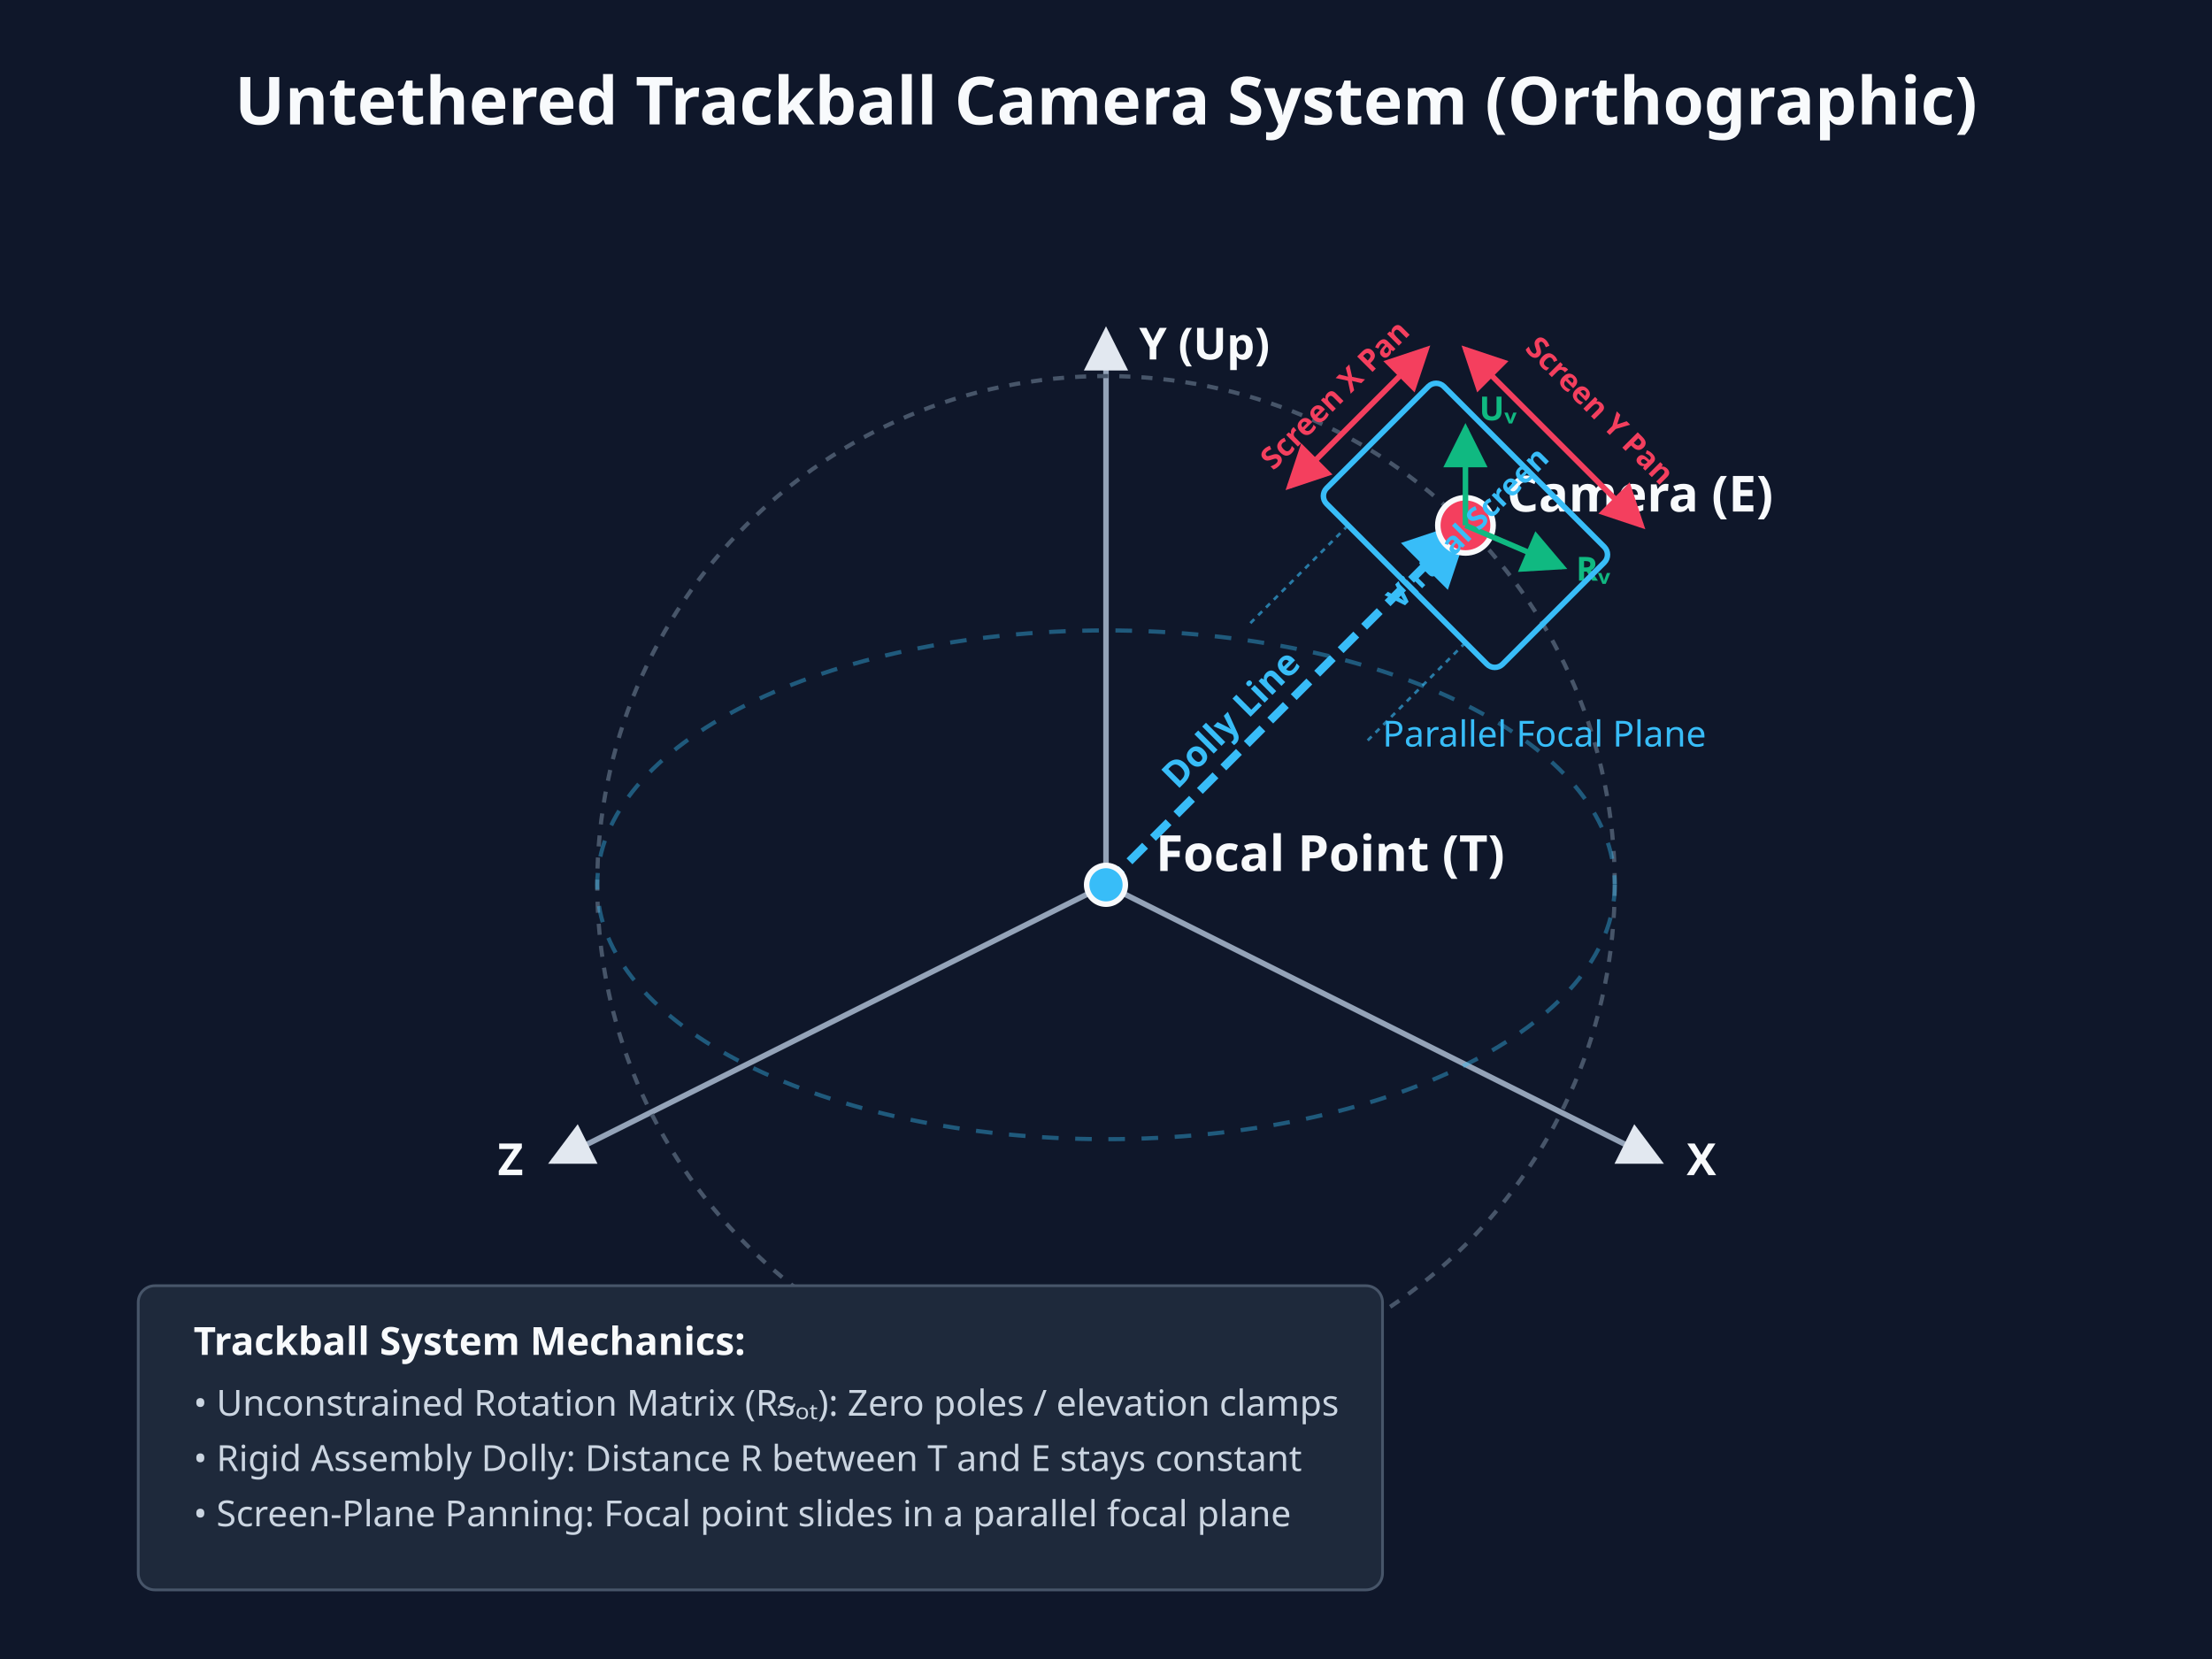
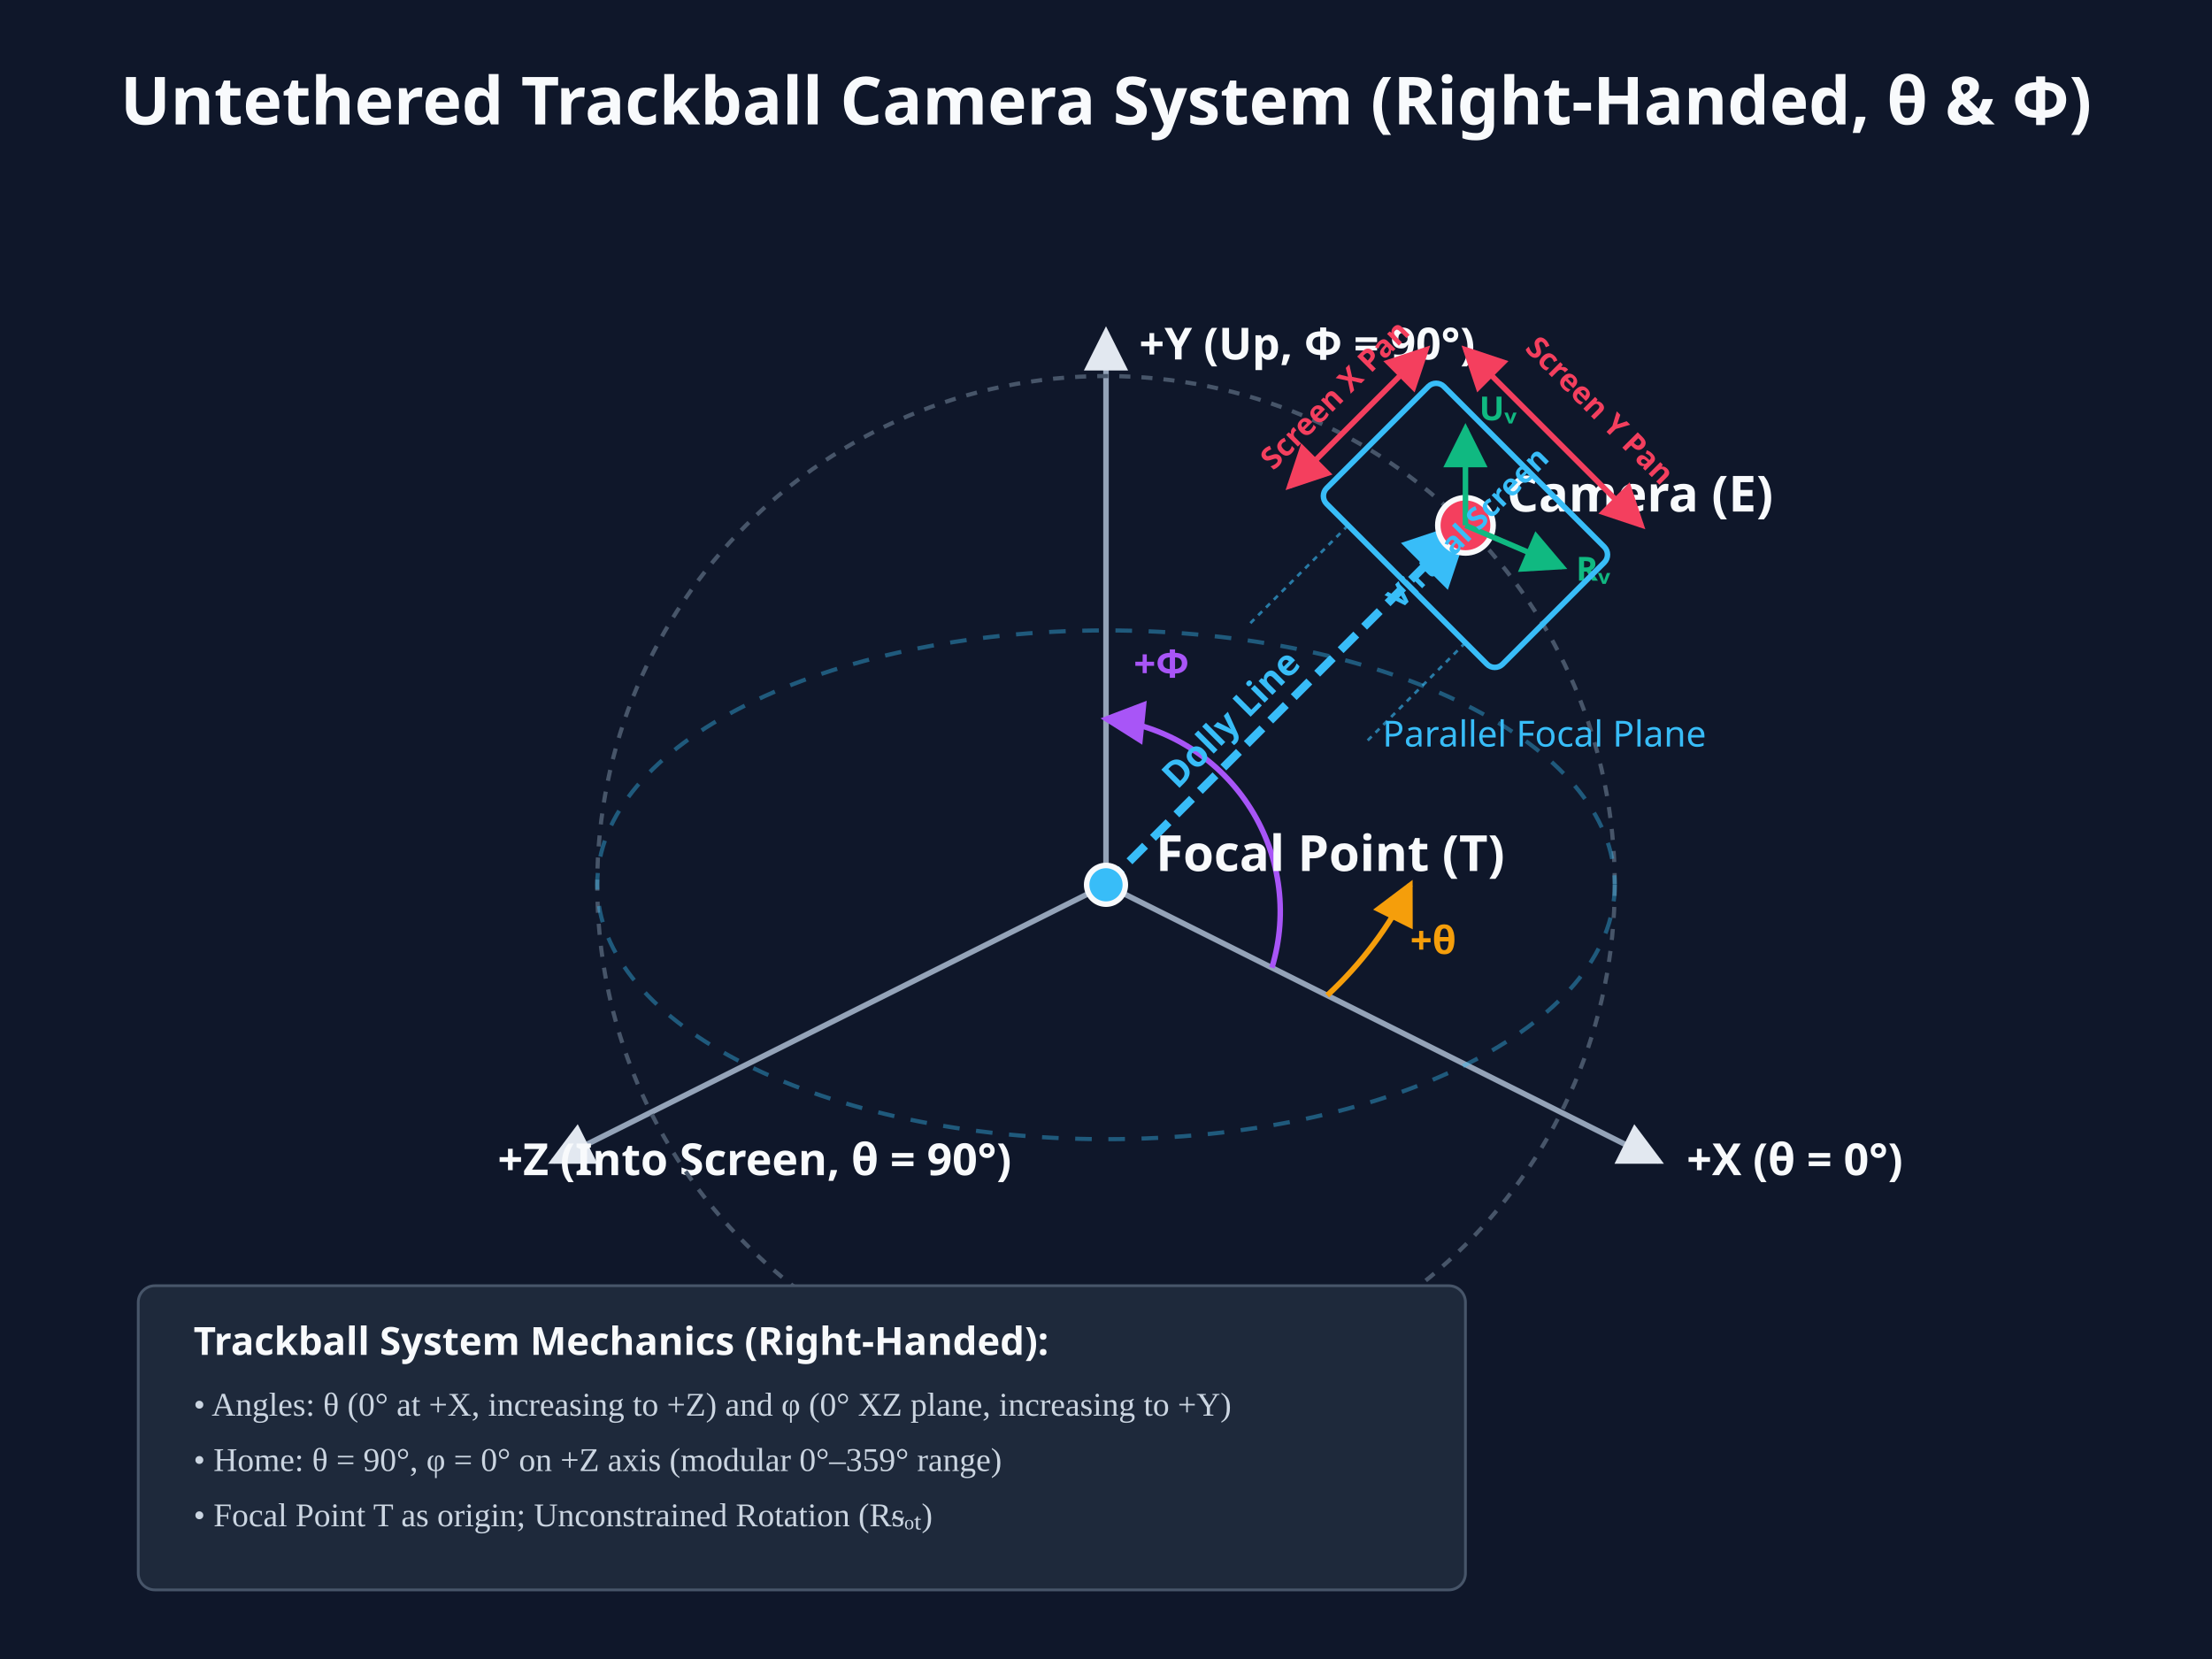
- <svg xmlns="http://www.w3.org/2000/svg" viewBox="0 0 800 600" width="800" height="600">
+ <svg xmlns="http://www.w3.org/2000/svg" width="800" height="600" viewBox="0 0 800 600">
  <defs>
-     <marker id="arrow" markerWidth="8" markerHeight="8" refX="7" refY="4" orient="auto">
-       <path d="M0,0 L8,4 L0,8 Z" fill="#e2e8f0" />
+     <marker id="a" markerHeight="8" markerWidth="8" orient="auto" refX="7" refY="4">
+       <path fill="#e2e8f0" d="m0 0 8 4-8 4Z" />
    </marker>
-     <marker id="arrow-cyan" markerWidth="8" markerHeight="8" refX="7" refY="4" orient="auto">
-       <path d="M0,0 L8,4 L0,8 Z" fill="#38bdf8" />
+     <marker id="b" markerHeight="8" markerWidth="8" orient="auto" refX="7" refY="4">
+       <path fill="#f59e0b" d="m0 0 8 4-8 4Z" />
    </marker>
-     <marker id="arrow-rose" markerWidth="8" markerHeight="8" refX="7" refY="4" orient="auto">
-       <path d="M0,0 L8,4 L0,8 Z" fill="#f43f5e" />
+     <marker id="c" markerHeight="8" markerWidth="8" orient="auto" refX="7" refY="4">
+       <path fill="#a855f7" d="m0 0 8 4-8 4Z" />
    </marker>
-     <marker id="arrow-emerald" markerWidth="8" markerHeight="8" refX="7" refY="4" orient="auto">
-       <path d="M0,0 L8,4 L0,8 Z" fill="#10b981" />
+     <marker id="d" markerHeight="8" markerWidth="8" orient="auto" refX="7" refY="4">
+       <path fill="#38bdf8" d="m0 0 8 4-8 4Z" />
    </marker>
-     <marker id="arrow-start-cyan" markerWidth="8" markerHeight="8" refX="1" refY="4" orient="auto">
-       <path d="M8,0 L0,4 L8,8 Z" fill="#38bdf8" />
+     <marker id="f" markerHeight="8" markerWidth="8" orient="auto" refX="7" refY="4">
+       <path fill="#f43f5e" d="m0 0 8 4-8 4Z" />
    </marker>
-     <marker id="arrow-start-rose" markerWidth="8" markerHeight="8" refX="1" refY="4" orient="auto">
-       <path d="M8,0 L0,4 L8,8 Z" fill="#f43f5e" />
+     <marker id="e" markerHeight="8" markerWidth="8" orient="auto" refX="7" refY="4">
+       <path fill="#10b981" d="m0 0 8 4-8 4Z" />
+     </marker>
+     <marker id="g" markerHeight="8" markerWidth="8" orient="auto" refX="1" refY="4">
+       <path fill="#f43f5e" d="M8 0 0 4l8 4Z" />
    </marker>
  </defs>
-   <rect width="800" height="600" fill="#0f172a" />
-   <text x="400" y="45" text-anchor="middle" font-family="sans-serif" font-size="24" font-weight="bold" fill="#f8fafc">
-     Untethered Trackball Camera System (Orthographic)
+   <path fill="#0f172a" d="M0 0h800v600H0z" />
+   <text x="400" y="45" fill="#f8fafc" font-family="sans-serif" font-size="24" font-weight="bold" text-anchor="middle">
+     Untethered Trackball Camera System (Right-Handed, θ &amp; Φ)
  </text>
-   <line x1="400" y1="320" x2="400" y2="120" stroke="#94a3b8" stroke-width="2" marker-end="url(#arrow)" />
-   <text x="412" y="130" font-family="sans-serif" font-size="16" font-weight="bold" fill="#f8fafc">Y (Up)</text>
-   <line x1="400" y1="320" x2="600" y2="420" stroke="#94a3b8" stroke-width="2" marker-end="url(#arrow)" />
-   <text x="610" y="425" font-family="sans-serif" font-size="16" font-weight="bold" fill="#f8fafc">X</text>
-   <line x1="400" y1="320" x2="200" y2="420" stroke="#94a3b8" stroke-width="2" marker-end="url(#arrow)" />
-   <text x="180" y="425" font-family="sans-serif" font-size="16" font-weight="bold" fill="#f8fafc">Z</text>
-   <circle cx="400" cy="320" r="184" fill="none" stroke="#475569" stroke-width="1.5" stroke-dasharray="4 4" />
-   <ellipse cx="400" cy="320" rx="184" ry="92" fill="none" stroke="#38bdf8" stroke-width="1.5" stroke-dasharray="6 6" opacity="0.4" />
-   <text x="500" y="270" font-family="sans-serif" font-size="13" fill="#38bdf8">Parallel Focal Plane</text>
-   <line x1="400" y1="320" x2="530" y2="190" stroke="#38bdf8" stroke-width="3" stroke-dasharray="8 4" marker-end="url(#arrow-cyan)" />
-   <text x="430" y="290" font-family="sans-serif" font-size="13" font-weight="bold" fill="#38bdf8" transform="rotate(-45 430 290)" dy="-6">Dolly Line</text>
-   <g transform="translate(400, 320)">
-     <circle cx="0" cy="0" r="7" fill="#38bdf8" stroke="#f8fafc" stroke-width="2" />
-     <text x="18" y="-5" font-family="sans-serif" font-size="18" font-weight="bold" fill="#f8fafc">Focal Point (T)</text>
+   <path stroke="#94a3b8" stroke-width="2" marker-end="url(#a)" d="M400 320V120" />
+   <text x="412" y="130" fill="#f8fafc" font-family="sans-serif" font-size="16" font-weight="bold">+Y (Up, Φ = 90°)</text>
+   <path stroke="#94a3b8" stroke-width="2" marker-end="url(#a)" d="m400 320 200 100" />
+   <text x="610" y="425" fill="#f8fafc" font-family="sans-serif" font-size="16" font-weight="bold">+X (θ = 0°)</text>
+   <path stroke="#94a3b8" stroke-width="2" marker-end="url(#a)" d="M400 320 200 420" />
+   <text x="180" y="425" fill="#f8fafc" font-family="sans-serif" font-size="16" font-weight="bold">+Z (Into Screen, θ = 90°)</text>
+   <path fill="none" stroke="#f59e0b" stroke-width="2" marker-end="url(#b)" d="M480 360a138 138 0 0 0 30-40" />
+   <text x="510" y="345" fill="#f59e0b" font-family="sans-serif" font-size="14" font-weight="bold">+θ</text>
+   <path fill="none" stroke="#a855f7" stroke-width="2" marker-end="url(#c)" d="M460 350a70 70 0 0 0-60-90" />
+   <text x="410" y="245" fill="#a855f7" font-family="sans-serif" font-size="14" font-weight="bold">+Φ</text>
+   <circle cx="400" cy="320" r="184" fill="none" stroke="#475569" stroke-dasharray="4 4" stroke-width="1.5" />
+   <ellipse cx="400" cy="320" fill="none" stroke="#38bdf8" stroke-dasharray="6 6" stroke-width="1.5" opacity=".4" rx="184" ry="92" />
+   <text x="500" y="270" fill="#38bdf8" font-family="sans-serif" font-size="13">Parallel Focal Plane</text>
+   <path stroke="#38bdf8" stroke-dasharray="8 4" stroke-width="3" marker-end="url(#d)" d="m400 320 130-130" />
+   <text x="430" y="290" fill="#38bdf8" dy="-6" font-family="sans-serif" font-size="13" font-weight="bold" transform="rotate(-45 430 290)">Dolly Line</text>
+   <g transform="translate(400 320)">
+     <circle r="7" fill="#38bdf8" stroke="#f8fafc" stroke-width="2" />
+     <text x="18" y="-5" fill="#f8fafc" font-family="sans-serif" font-size="18" font-weight="bold">Focal Point (T)</text>
  </g>
-   <g transform="translate(530, 190)">
-     <circle cx="0" cy="0" r="10" fill="#f43f5e" stroke="#f8fafc" stroke-width="2" />
-     <text x="15" y="-5" font-family="sans-serif" font-size="18" font-weight="bold" fill="#f8fafc">Camera (E)</text>
-     <g>
-       <line x1="0" y1="0" x2="35" y2="15" stroke="#10b981" stroke-width="2" marker-end="url(#arrow-emerald)" />
-       <text x="40" y="20" font-family="sans-serif" font-size="12" font-weight="bold" fill="#10b981">Rᵥ</text>
-       <line x1="0" y1="0" x2="0" y2="-35" stroke="#10b981" stroke-width="2" marker-end="url(#arrow-emerald)" />
-       <text x="5" y="-38" font-family="sans-serif" font-size="12" font-weight="bold" fill="#10b981">Uᵥ</text>
-     </g>
+   <g transform="translate(530 190)">
+     <circle r="10" fill="#f43f5e" stroke="#f8fafc" stroke-width="2" />
+     <text x="15" y="-5" fill="#f8fafc" font-family="sans-serif" font-size="18" font-weight="bold">Camera (E)</text>
+     <path stroke="#10b981" stroke-width="2" marker-end="url(#e)" d="m0 0 35 15" />
+     <text x="40" y="20" fill="#10b981" font-family="sans-serif" font-size="12" font-weight="bold">Rᵥ</text>
+     <path stroke="#10b981" stroke-width="2" marker-end="url(#e)" d="M0 0v-35" />
+     <text x="5" y="-38" fill="#10b981" font-family="sans-serif" font-size="12" font-weight="bold">Uᵥ</text>
    <g transform="rotate(-45)">
-       <rect x="-30" y="-45" width="60" height="90" rx="4" fill="none" stroke="#38bdf8" stroke-width="2" />
-       <text x="0" y="5" text-anchor="middle" font-family="sans-serif" font-size="11" font-weight="bold" fill="#38bdf8">Virtual Screen</text>
-       <line x1="-30" y1="-30" x2="-80" y2="-30" stroke="#38bdf8" stroke-width="1" stroke-dasharray="2 2" opacity="0.6" />
-       <line x1="-30" y1="30" x2="-80" y2="30" stroke="#38bdf8" stroke-width="1" stroke-dasharray="2 2" opacity="0.6" />
-       <line x1="-35" y1="-55" x2="35" y2="-55" stroke="#f43f5e" stroke-width="2" marker-start="url(#arrow-start-rose)" marker-end="url(#arrow-rose)" />
-       <text x="0" y="-63" text-anchor="middle" font-family="sans-serif" font-size="11" font-weight="bold" fill="#f43f5e">Screen X Pan</text>
-       <line x1="45" y1="-45" x2="45" y2="45" stroke="#f43f5e" stroke-width="2" marker-start="url(#arrow-start-rose)" marker-end="url(#arrow-rose)" />
-       <text x="60" y="5" text-anchor="middle" font-family="sans-serif" font-size="11" font-weight="bold" fill="#f43f5e" transform="rotate(90 60 5)">Screen Y Pan</text>
+       <rect width="60" height="90" x="-30" y="-45" fill="none" stroke="#38bdf8" stroke-width="2" rx="4" />
+       <text y="5" fill="#38bdf8" font-family="sans-serif" font-size="11" font-weight="bold" text-anchor="middle">Virtual Screen</text>
+       <path stroke="#38bdf8" stroke-dasharray="2 2" d="M-30-30h-50m50 60h-50" opacity=".6" />
+       <path stroke="#f43f5e" stroke-width="2" marker-end="url(#f)" marker-start="url(#g)" d="M-35-55h70" />
+       <text y="-63" fill="#f43f5e" font-family="sans-serif" font-size="11" font-weight="bold" text-anchor="middle">Screen X Pan</text>
+       <path stroke="#f43f5e" stroke-width="2" marker-end="url(#f)" marker-start="url(#g)" d="M45-45v90" />
+       <text x="60" y="5" fill="#f43f5e" font-family="sans-serif" font-size="11" font-weight="bold" text-anchor="middle" transform="rotate(90 60 5)">Screen Y Pan</text>
    </g>
  </g>
-   <rect x="50" y="465" width="450" height="110" rx="6" fill="#1e293b" stroke="#475569" stroke-width="1" />
-   <text x="70" y="490" font-family="sans-serif" font-size="14" font-weight="bold" fill="#f8fafc">Trackball System Mechanics:</text>
-   <text x="70" y="512" font-family="sans-serif" font-size="13" fill="#cbd5e1">• Unconstrained Rotation Matrix (Rᵴₒₜ): Zero poles / elevation clamps</text>
-   <text x="70" y="532" font-family="sans-serif" font-size="13" fill="#cbd5e1">• Rigid Assembly Dolly: Distance R between T and E stays constant</text>
-   <text x="70" y="552" font-family="sans-serif" font-size="13" fill="#cbd5e1">• Screen-Plane Panning: Focal point slides in a parallel focal plane</text>
+   <rect width="480" height="110" x="50" y="465" fill="#1e293b" stroke="#475569" rx="6" />
+   <text x="70" y="490" fill="#f8fafc" font-family="sans-serif" font-size="14" font-weight="bold">Trackball System Mechanics (Right-Handed):</text>
+   <text x="70" y="512" fill="#cbd5e1">• Angles: θ (0° at +X, increasing to +Z) and φ (0° XZ plane, increasing to +Y)</text>
+   <text x="70" y="532" fill="#cbd5e1">• Home: θ = 90°, φ = 0° on +Z axis (modular 0°–359° range)</text>
+   <text x="70" y="552" fill="#cbd5e1">• Focal Point T as origin; Unconstrained Rotation (Rᵴₒₜ)</text>
</svg>
